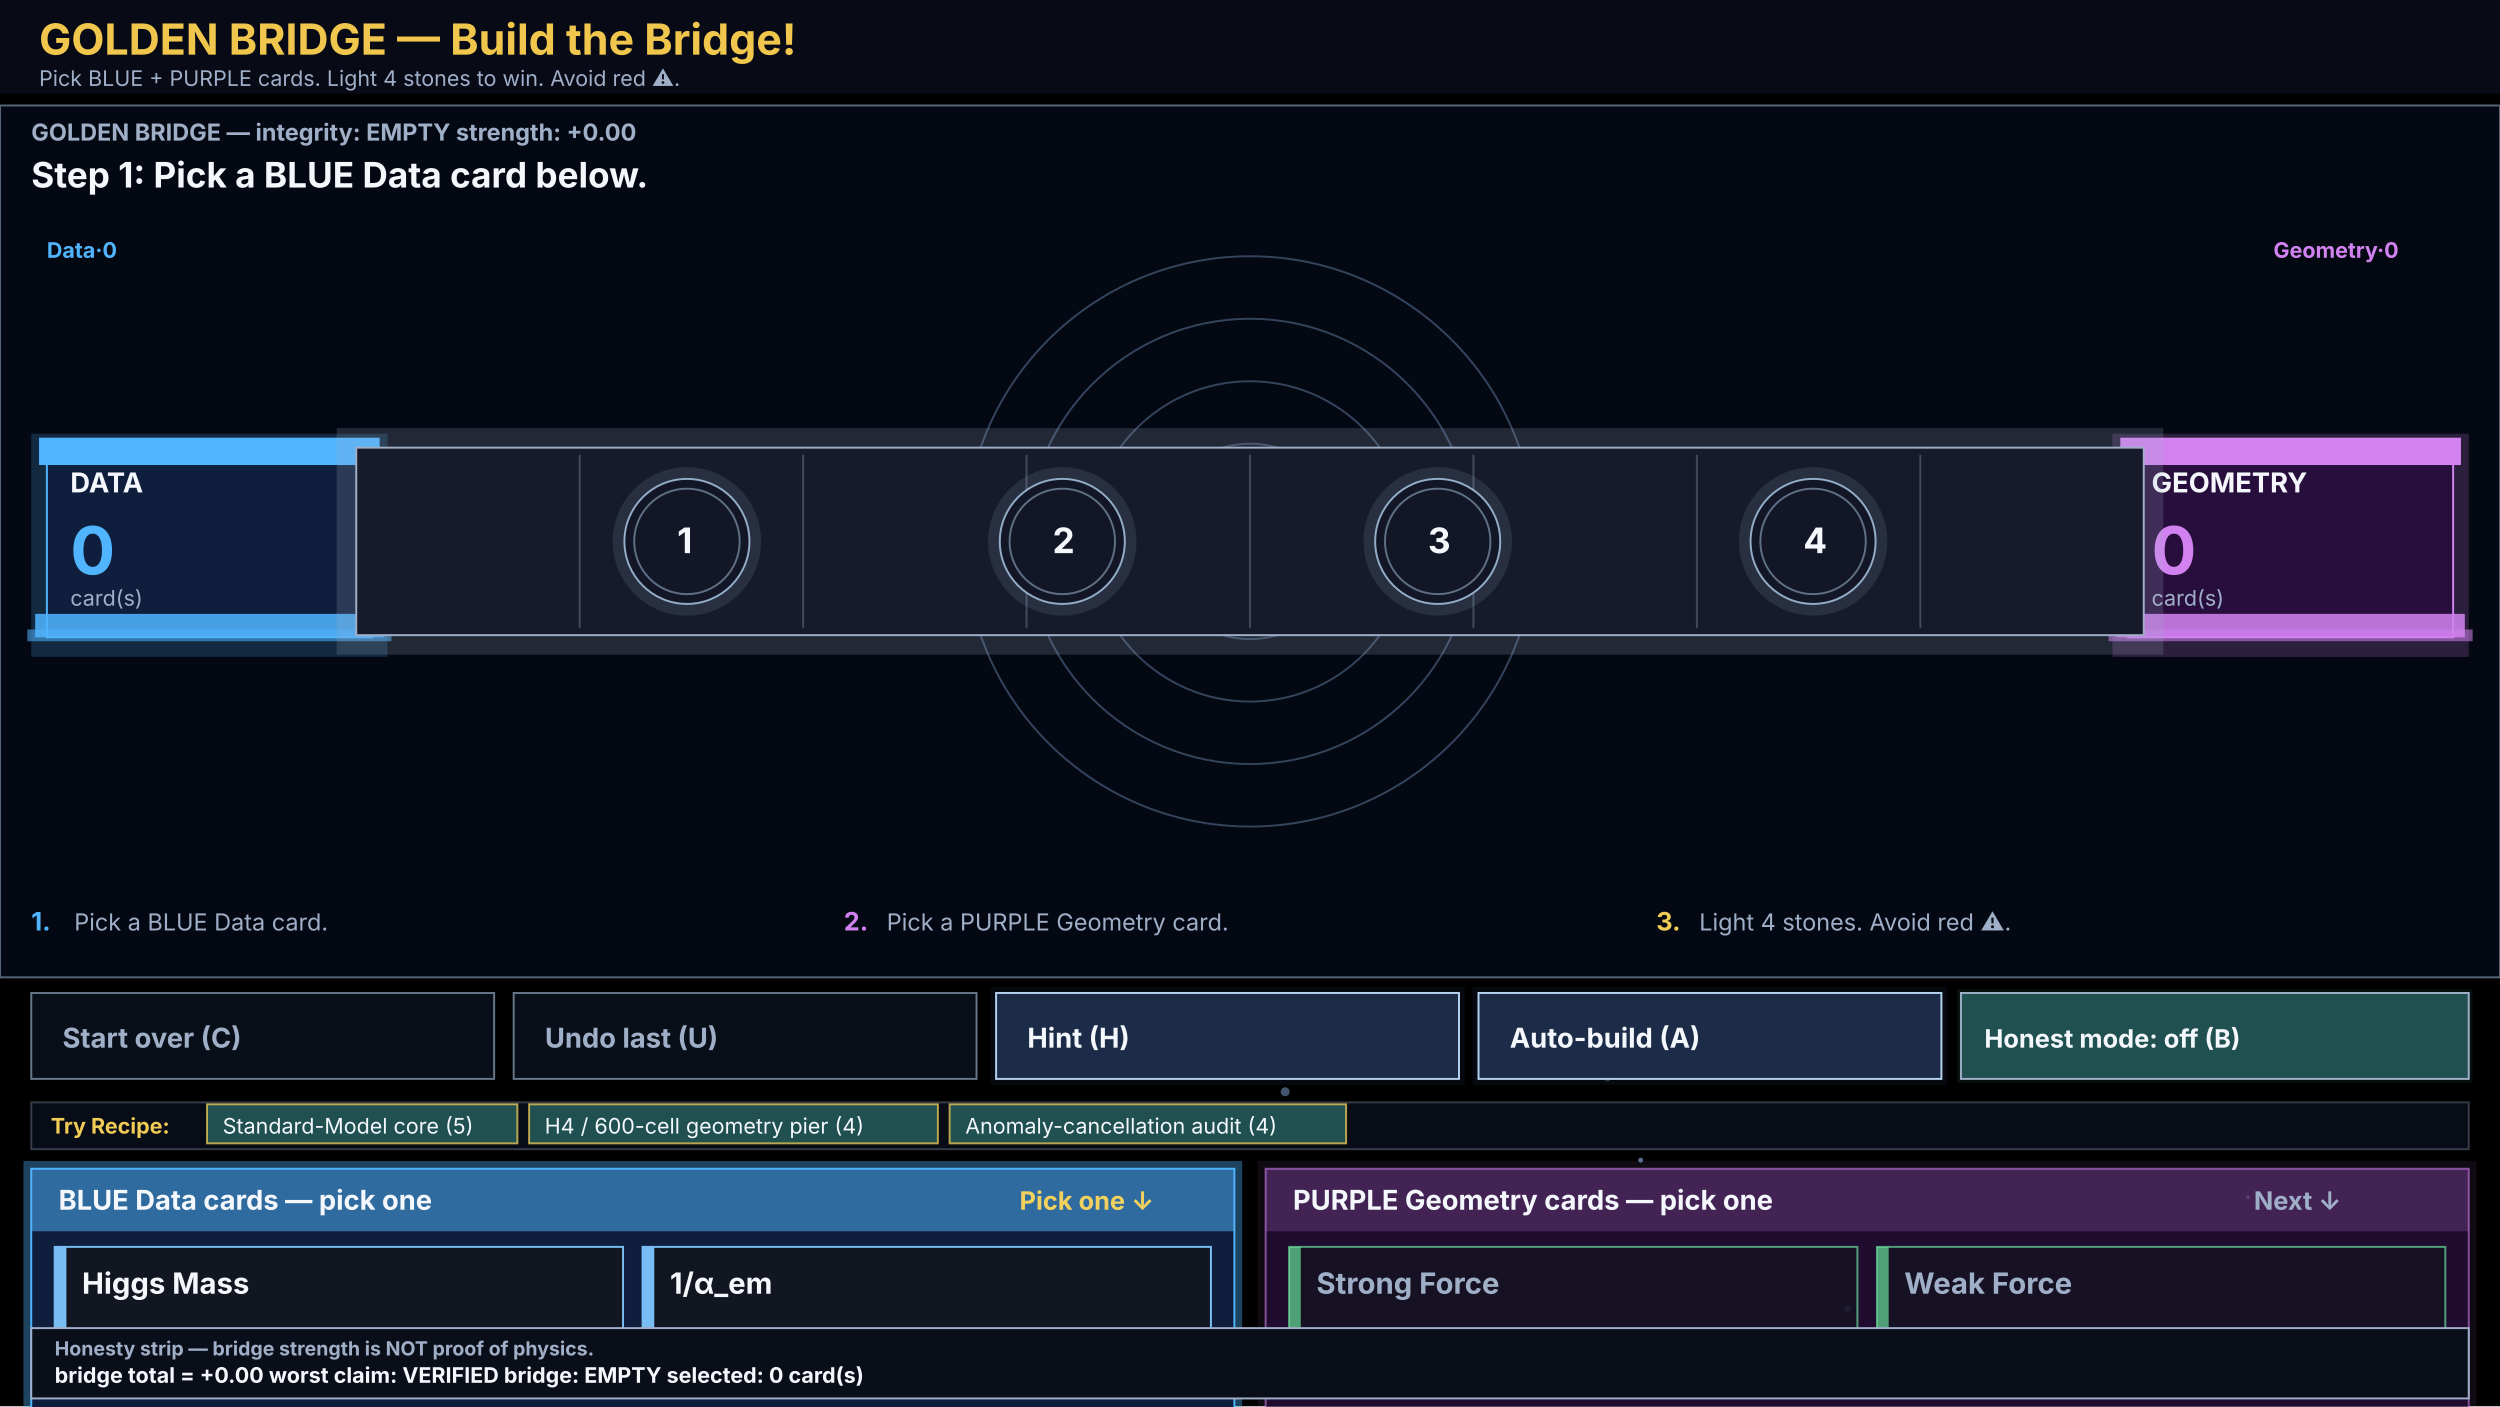
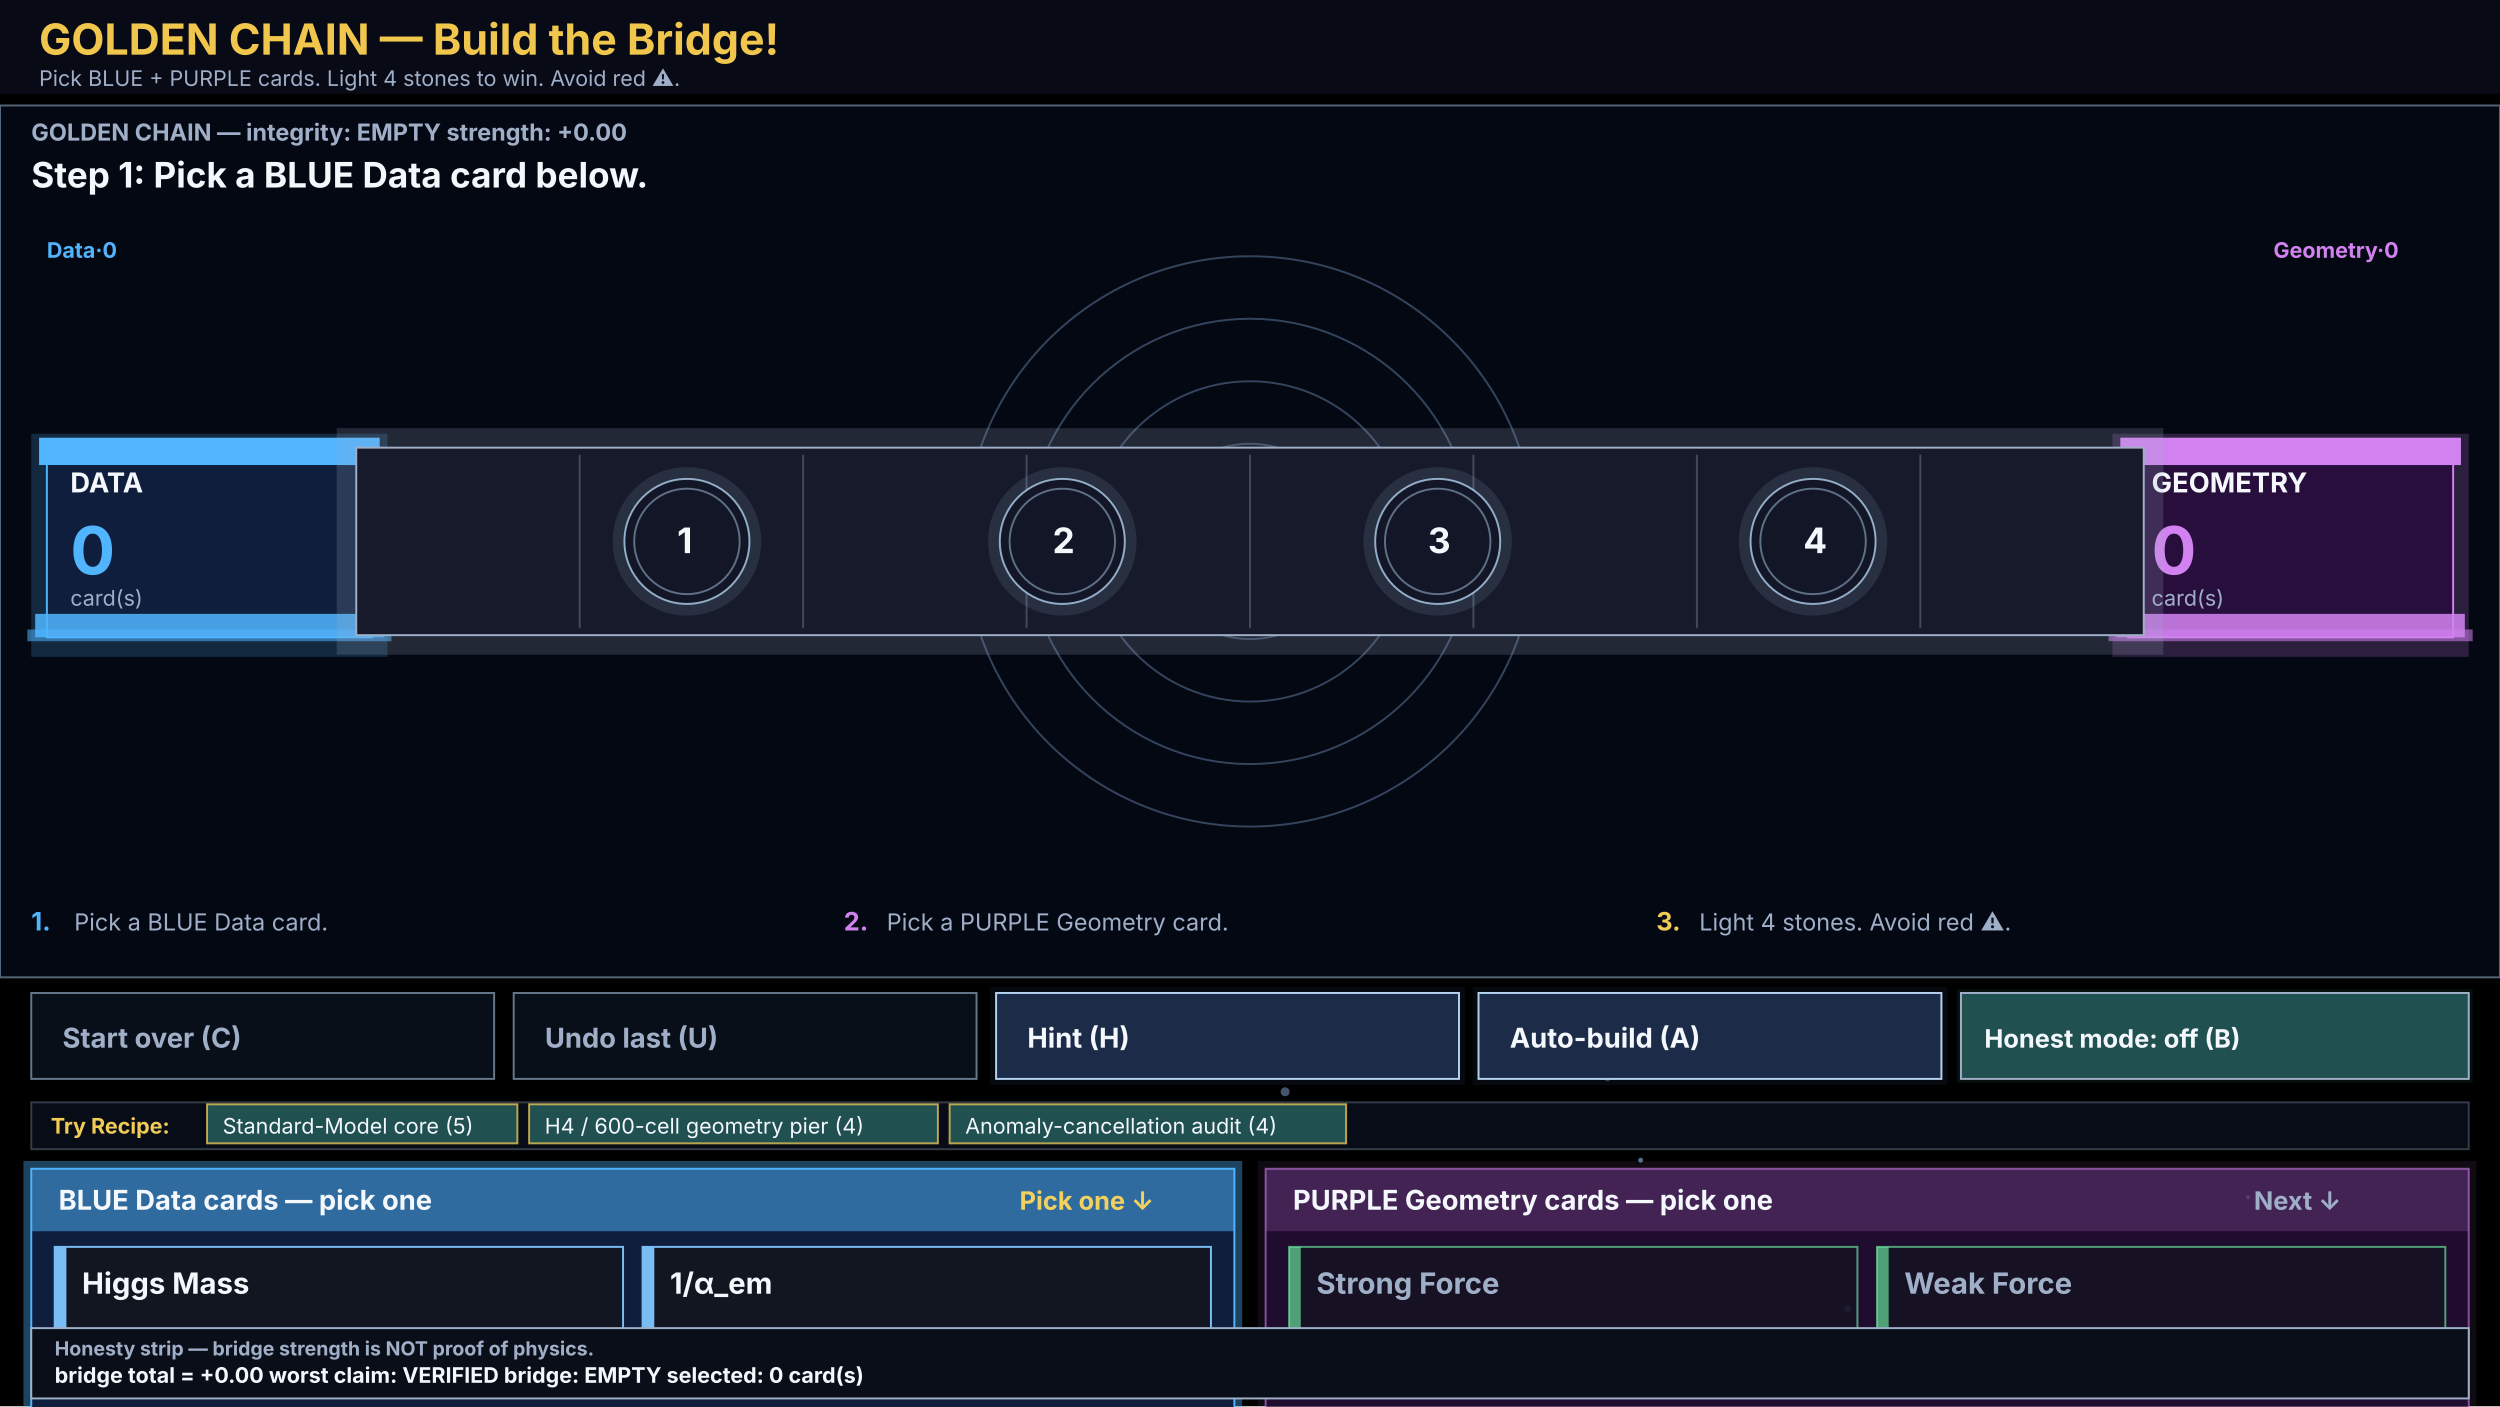
- <svg xmlns="http://www.w3.org/2000/svg" viewBox="0 0 1280 720" width="100%" preserveAspectRatio="xMidYMid meet" font-family="ui-sans-serif, system-ui, -apple-system, sans-serif" role="img" aria-label="GOLDEN BRIDGE static layout snapshot">
+ <svg xmlns="http://www.w3.org/2000/svg" viewBox="0 0 1280 720" width="100%" preserveAspectRatio="xMidYMid meet" font-family="ui-sans-serif, system-ui, -apple-system, sans-serif" role="img" aria-label="GOLDEN CHAIN static layout snapshot">
  <rect x="0.00" y="0.00" width="1280.00" height="720.00" fill="rgba(0,0,0,1.000)" />
  <circle cx="708.00" cy="414.00" r="0.80" fill="rgba(140,180,230,0.400)" />
  <circle cx="108.00" cy="585.00" r="0.50" fill="rgba(140,180,230,0.349)" />
  <circle cx="511.00" cy="223.00" r="1.10" fill="rgba(140,180,230,0.553)" />
  <circle cx="778.00" cy="456.00" r="1.55" fill="rgba(140,180,230,0.510)" />
  <circle cx="717.00" cy="264.00" r="0.65" fill="rgba(140,180,230,0.490)" />
  <circle cx="1001.00" cy="451.00" r="1.85" fill="rgba(140,180,230,0.702)" />
  <circle cx="287.00" cy="409.00" r="1.55" fill="rgba(140,180,230,0.482)" />
  <circle cx="1151.00" cy="613.00" r="0.95" fill="rgba(140,180,230,0.655)" />
  <circle cx="595.00" cy="0.00" r="1.10" fill="rgba(140,180,230,0.416)" />
  <circle cx="922.00" cy="325.00" r="0.80" fill="rgba(140,180,230,0.604)" />
  <circle cx="980.00" cy="195.00" r="2.00" fill="rgba(140,180,230,0.498)" />
  <circle cx="905.00" cy="533.00" r="0.80" fill="rgba(140,180,230,0.475)" />
  <circle cx="1210.00" cy="249.00" r="0.65" fill="rgba(140,180,230,0.243)" />
  <circle cx="307.00" cy="708.00" r="2.45" fill="rgba(140,180,230,0.439)" />
  <circle cx="869.00" cy="433.00" r="0.65" fill="rgba(140,180,230,0.569)" />
  <circle cx="573.00" cy="492.00" r="0.95" fill="rgba(140,180,230,0.384)" />
  <circle cx="1061.00" cy="392.00" r="0.50" fill="rgba(140,180,230,0.373)" />
  <circle cx="1063.00" cy="388.00" r="0.65" fill="rgba(140,180,230,0.451)" />
  <circle cx="1236.00" cy="471.00" r="1.55" fill="rgba(140,180,230,0.353)" />
  <circle cx="366.00" cy="446.00" r="1.10" fill="rgba(140,180,230,0.251)" />
  <circle cx="633.00" cy="321.00" r="1.70" fill="rgba(140,180,230,0.494)" />
  <circle cx="683.00" cy="616.00" r="0.80" fill="rgba(140,180,230,0.616)" />
  <circle cx="743.00" cy="248.00" r="0.50" fill="rgba(140,180,230,0.251)" />
  <circle cx="946.00" cy="670.00" r="1.85" fill="rgba(140,180,230,0.490)" />
  <circle cx="346.00" cy="232.00" r="1.70" fill="rgba(140,180,230,0.639)" />
  <circle cx="691.00" cy="310.00" r="0.50" fill="rgba(140,180,230,0.522)" />
  <circle cx="1055.00" cy="249.00" r="2.30" fill="rgba(140,180,230,0.424)" />
  <circle cx="347.00" cy="225.00" r="1.85" fill="rgba(140,180,230,0.627)" />
  <circle cx="812.00" cy="512.00" r="1.10" fill="rgba(140,180,230,0.588)" />
  <circle cx="1011.00" cy="448.00" r="2.45" fill="rgba(140,180,230,0.635)" />
  <circle cx="195.00" cy="286.00" r="1.40" fill="rgba(140,180,230,0.306)" />
  <circle cx="382.00" cy="683.00" r="1.25" fill="rgba(140,180,230,0.408)" />
  <circle cx="531.00" cy="703.00" r="1.10" fill="rgba(140,180,230,0.404)" />
  <circle cx="1246.00" cy="410.00" r="1.55" fill="rgba(140,180,230,0.682)" />
  <circle cx="726.00" cy="411.00" r="0.95" fill="rgba(140,180,230,0.243)" />
  <circle cx="1263.00" cy="416.00" r="0.95" fill="rgba(140,180,230,0.686)" />
  <circle cx="242.00" cy="375.00" r="2.15" fill="rgba(140,180,230,0.588)" />
  <circle cx="1193.00" cy="42.00" r="1.70" fill="rgba(140,180,230,0.627)" />
  <circle cx="283.00" cy="291.00" r="0.65" fill="rgba(140,180,230,0.549)" />
  <circle cx="321.00" cy="35.00" r="1.25" fill="rgba(140,180,230,0.298)" />
  <circle cx="622.00" cy="652.00" r="1.70" fill="rgba(140,180,230,0.294)" />
  <circle cx="840.00" cy="594.00" r="1.25" fill="rgba(140,180,230,0.624)" />
  <circle cx="23.00" cy="411.00" r="1.25" fill="rgba(140,180,230,0.408)" />
  <circle cx="457.00" cy="233.00" r="0.50" fill="rgba(140,180,230,0.243)" />
  <circle cx="491.00" cy="116.00" r="2.45" fill="rgba(140,180,230,0.341)" />
  <circle cx="622.00" cy="151.00" r="1.10" fill="rgba(140,180,230,0.302)" />
  <circle cx="525.00" cy="279.00" r="0.80" fill="rgba(140,180,230,0.510)" />
  <circle cx="411.00" cy="646.00" r="1.85" fill="rgba(140,180,230,0.373)" />
  <circle cx="140.00" cy="433.00" r="0.50" fill="rgba(140,180,230,0.690)" />
  <circle cx="401.00" cy="269.00" r="1.10" fill="rgba(140,180,230,0.439)" />
  <circle cx="1027.00" cy="138.00" r="1.70" fill="rgba(140,180,230,0.451)" />
  <circle cx="395.00" cy="14.00" r="1.40" fill="rgba(140,180,230,0.584)" />
  <circle cx="823.00" cy="552.00" r="1.70" fill="rgba(140,180,230,0.341)" />
  <circle cx="1251.00" cy="23.00" r="1.40" fill="rgba(140,180,230,0.322)" />
  <circle cx="955.00" cy="570.00" r="0.65" fill="rgba(140,180,230,0.286)" />
  <circle cx="813.00" cy="20.00" r="2.30" fill="rgba(140,180,230,0.698)" />
  <circle cx="1166.00" cy="205.00" r="1.25" fill="rgba(140,180,230,0.392)" />
  <circle cx="1113.00" cy="171.00" r="0.80" fill="rgba(140,180,230,0.353)" />
  <circle cx="442.00" cy="121.00" r="2.15" fill="rgba(140,180,230,0.427)" />
  <circle cx="980.00" cy="13.00" r="1.25" fill="rgba(140,180,230,0.427)" />
  <circle cx="245.00" cy="499.00" r="1.10" fill="rgba(140,180,230,0.341)" />
  <circle cx="422.00" cy="107.00" r="1.10" fill="rgba(140,180,230,0.373)" />
  <circle cx="323.00" cy="572.00" r="2.15" fill="rgba(140,180,230,0.247)" />
  <circle cx="661.00" cy="365.00" r="1.85" fill="rgba(140,180,230,0.333)" />
  <circle cx="658.00" cy="559.00" r="2.30" fill="rgba(140,180,230,0.471)" />
  <circle cx="832.00" cy="540.00" r="0.65" fill="rgba(140,180,230,0.608)" />
  <circle cx="92.00" cy="214.00" r="1.40" fill="rgba(140,180,230,0.404)" />
  <circle cx="835.00" cy="248.00" r="0.95" fill="rgba(140,180,230,0.235)" />
  <circle cx="583.00" cy="709.00" r="1.85" fill="rgba(140,180,230,0.561)" />
  <circle cx="857.00" cy="353.00" r="0.95" fill="rgba(140,180,230,0.522)" />
  <rect x="0.00" y="0.00" width="1280.00" height="48.00" fill="rgba(8,10,22,1.000)" />
-   <text x="20.00" y="28.00" fill="rgba(255,210,80,0.941)" font-size="22.0" font-weight="700">GOLDEN BRIDGE  —  Build the Bridge!</text>
+   <text x="20.00" y="28.00" fill="rgba(255,210,80,0.941)" font-size="22.0" font-weight="700">GOLDEN CHAIN  —  Build the Bridge!</text>
  <text x="20.00" y="44.00" fill="rgba(160,175,200,1.000)" font-size="11.0" font-weight="400">Pick BLUE + PURPLE cards. Light 4 stones to win. Avoid red ⚠.</text>
  <rect x="0.00" y="54.00" width="1280.00" height="446.40" fill="rgba(4,8,18,1.000)" stroke="rgba(180,210,240,0.471)" stroke-width="1" />
-   <text x="16.00" y="72.00" fill="rgba(160,175,200,1.000)" font-size="12.0" font-weight="700">GOLDEN BRIDGE — integrity: EMPTY   strength: +0.00</text>
+   <text x="16.00" y="72.00" fill="rgba(160,175,200,1.000)" font-size="12.0" font-weight="700">GOLDEN CHAIN — integrity: EMPTY   strength: +0.00</text>
  <text x="16.00" y="96.00" fill="rgba(244,248,252,1.000)" font-size="18.0" font-weight="700">Step 1: Pick a BLUE Data card below.</text>
  <rect x="16.00" y="222.10" width="182.40" height="114.21" fill="rgba(80,180,255,0.196)" />
  <rect x="24.00" y="228.10" width="166.40" height="98.21" fill="rgba(14,30,60,1.000)" stroke="rgba(80,180,255,1.000)" stroke-width="1" />
  <rect x="20.00" y="224.10" width="174.40" height="14.00" fill="rgba(80,180,255,1.000)" />
  <rect x="18.00" y="314.30" width="178.40" height="12.00" fill="rgba(80,180,255,0.863)" />
  <rect x="14.00" y="322.30" width="186.40" height="6.00" fill="rgba(80,180,255,0.549)" />
  <text x="36.00" y="252.10" fill="rgba(244,248,252,1.000)" font-size="14.0" font-weight="700">DATA</text>
  <text x="36.00" y="294.11" fill="rgba(80,180,255,1.000)" font-size="34.0" font-weight="700">0</text>
  <text x="36.00" y="310.11" fill="rgba(160,175,200,1.000)" font-size="11.0" font-weight="400">card(s)</text>
  <rect x="1081.60" y="222.10" width="182.40" height="114.21" fill="rgba(210,130,240,0.196)" />
  <rect x="1089.60" y="228.10" width="166.40" height="98.21" fill="rgba(40,14,60,1.000)" stroke="rgba(210,130,240,1.000)" stroke-width="1" />
  <rect x="1085.60" y="224.10" width="174.40" height="14.00" fill="rgba(210,130,240,1.000)" />
  <rect x="1083.60" y="314.30" width="178.40" height="12.00" fill="rgba(210,130,240,0.863)" />
  <rect x="1079.60" y="322.30" width="186.40" height="6.00" fill="rgba(210,130,240,0.549)" />
  <text x="1101.60" y="252.10" fill="rgba(244,248,252,1.000)" font-size="14.0" font-weight="700">GEOMETRY</text>
  <text x="1101.60" y="294.11" fill="rgba(210,130,240,1.000)" font-size="34.0" font-weight="700">0</text>
  <text x="1101.60" y="310.11" fill="rgba(160,175,200,1.000)" font-size="11.0" font-weight="400">card(s)</text>
  <text x="24.00" y="132.00" fill="rgba(80,180,255,1.000)" font-size="11.0" font-weight="700">Data·0</text>
  <text x="1164.00" y="132.00" fill="rgba(210,130,240,1.000)" font-size="11.0" font-weight="700">Geometry·0</text>
  <circle cx="640.00" cy="277.20" r="50.00" fill="rgba(0,0,0,0.000)" stroke="rgba(140,180,230,0.353)" stroke-width="1" />
  <circle cx="640.00" cy="277.20" r="82.00" fill="rgba(0,0,0,0.000)" stroke="rgba(140,180,230,0.353)" stroke-width="1" />
  <circle cx="640.00" cy="277.20" r="114.00" fill="rgba(0,0,0,0.000)" stroke="rgba(140,180,230,0.353)" stroke-width="1" />
  <circle cx="640.00" cy="277.20" r="146.00" fill="rgba(0,0,0,0.000)" stroke="rgba(140,180,230,0.353)" stroke-width="1" />
  <rect x="172.40" y="219.20" width="935.20" height="116.00" fill="rgba(160,175,200,0.196)" />
  <rect x="182.40" y="229.20" width="915.20" height="96.00" fill="rgba(22,26,42,1.000)" stroke="rgba(160,175,200,1.000)" stroke-width="1" />
  <line x1="296.80" y1="233.20" x2="296.80" y2="321.20" stroke="rgba(160,175,200,0.314)" stroke-width="1.00" stroke-linecap="round" />
  <line x1="411.20" y1="233.20" x2="411.20" y2="321.20" stroke="rgba(160,175,200,0.314)" stroke-width="1.00" stroke-linecap="round" />
  <line x1="525.60" y1="233.20" x2="525.60" y2="321.20" stroke="rgba(160,175,200,0.314)" stroke-width="1.00" stroke-linecap="round" />
  <line x1="640.00" y1="233.20" x2="640.00" y2="321.20" stroke="rgba(160,175,200,0.314)" stroke-width="1.00" stroke-linecap="round" />
  <line x1="754.40" y1="233.20" x2="754.40" y2="321.20" stroke="rgba(160,175,200,0.314)" stroke-width="1.00" stroke-linecap="round" />
  <line x1="868.80" y1="233.20" x2="868.80" y2="321.20" stroke="rgba(160,175,200,0.314)" stroke-width="1.00" stroke-linecap="round" />
  <line x1="983.20" y1="233.20" x2="983.20" y2="321.20" stroke="rgba(160,175,200,0.314)" stroke-width="1.00" stroke-linecap="round" />
  <circle cx="351.71" cy="277.20" r="38.00" fill="rgba(180,210,240,0.118)" />
  <circle cx="351.71" cy="277.20" r="32.00" fill="rgba(18,22,38,1.000)" stroke="rgba(180,210,240,0.784)" stroke-width="1" />
  <circle cx="351.71" cy="277.20" r="27.00" fill="rgba(0,0,0,0.000)" stroke="rgba(180,210,240,0.471)" stroke-width="1" />
  <text x="346.71" y="283.20" fill="rgba(244,248,252,1.000)" font-size="18.0" font-weight="700">1</text>
  <circle cx="543.90" cy="277.20" r="38.00" fill="rgba(180,210,240,0.118)" />
  <circle cx="543.90" cy="277.20" r="32.00" fill="rgba(18,22,38,1.000)" stroke="rgba(180,210,240,0.784)" stroke-width="1" />
  <circle cx="543.90" cy="277.20" r="27.00" fill="rgba(0,0,0,0.000)" stroke="rgba(180,210,240,0.471)" stroke-width="1" />
  <text x="538.90" y="283.20" fill="rgba(244,248,252,1.000)" font-size="18.0" font-weight="700">2</text>
  <circle cx="736.10" cy="277.20" r="38.00" fill="rgba(180,210,240,0.118)" />
  <circle cx="736.10" cy="277.20" r="32.00" fill="rgba(18,22,38,1.000)" stroke="rgba(180,210,240,0.784)" stroke-width="1" />
  <circle cx="736.10" cy="277.20" r="27.00" fill="rgba(0,0,0,0.000)" stroke="rgba(180,210,240,0.471)" stroke-width="1" />
  <text x="731.10" y="283.20" fill="rgba(244,248,252,1.000)" font-size="18.0" font-weight="700">3</text>
  <circle cx="928.29" cy="277.20" r="38.00" fill="rgba(180,210,240,0.118)" />
  <circle cx="928.29" cy="277.20" r="32.00" fill="rgba(18,22,38,1.000)" stroke="rgba(180,210,240,0.784)" stroke-width="1" />
  <circle cx="928.29" cy="277.20" r="27.00" fill="rgba(0,0,0,0.000)" stroke="rgba(180,210,240,0.471)" stroke-width="1" />
  <text x="923.29" y="283.20" fill="rgba(244,248,252,1.000)" font-size="18.0" font-weight="700">4</text>
  <text x="16.00" y="476.40" fill="rgba(80,180,255,1.000)" font-size="13.0" font-weight="700">1.</text>
  <text x="38.00" y="476.40" fill="rgba(160,175,200,1.000)" font-size="12.0" font-weight="400">Pick a BLUE Data card.</text>
  <text x="432.00" y="476.40" fill="rgba(210,130,240,1.000)" font-size="13.0" font-weight="700">2.</text>
  <text x="454.00" y="476.40" fill="rgba(160,175,200,1.000)" font-size="12.0" font-weight="400">Pick a PURPLE Geometry card.</text>
  <text x="848.00" y="476.40" fill="rgba(255,215,90,0.941)" font-size="13.0" font-weight="700">3.</text>
  <text x="870.00" y="476.40" fill="rgba(160,175,200,1.000)" font-size="12.0" font-weight="400">Light 4 stones. Avoid red ⚠.</text>
  <rect x="16.00" y="508.40" width="237.00" height="44.00" fill="rgba(28,44,72,0.353)" stroke="rgba(180,210,240,0.549)" stroke-width="1" />
  <text x="32.00" y="536.40" fill="rgba(160,175,200,1.000)" font-size="14.0" font-weight="700">Start over (C)</text>
  <rect x="263.00" y="508.40" width="237.00" height="44.00" fill="rgba(28,44,72,0.353)" stroke="rgba(180,210,240,0.549)" stroke-width="1" />
  <text x="279.00" y="536.40" fill="rgba(160,175,200,1.000)" font-size="14.0" font-weight="700">Undo last (U)</text>
  <rect x="507.00" y="505.40" width="243.00" height="50.00" fill="rgba(28,44,72,0.235)" />
  <rect x="510.00" y="508.40" width="237.00" height="44.00" fill="rgba(28,44,72,1.000)" stroke="rgba(180,210,240,1.000)" stroke-width="1" />
  <text x="526.00" y="536.40" fill="rgba(244,248,252,1.000)" font-size="14.0" font-weight="700">Hint (H)</text>
  <rect x="754.00" y="505.40" width="243.00" height="50.00" fill="rgba(28,44,72,0.235)" />
  <rect x="757.00" y="508.40" width="237.00" height="44.00" fill="rgba(28,44,72,1.000)" stroke="rgba(180,210,240,1.000)" stroke-width="1" />
  <text x="773.00" y="536.40" fill="rgba(244,248,252,1.000)" font-size="14.0" font-weight="700">Auto-build (A)</text>
  <rect x="1002.00" y="506.40" width="264.00" height="48.00" fill="rgba(32,80,80,0.196)" />
  <rect x="1004.00" y="508.40" width="260.00" height="44.00" fill="rgba(32,80,80,1.000)" stroke="rgba(160,175,200,1.000)" stroke-width="1" />
  <text x="1016.00" y="536.40" fill="rgba(244,248,252,1.000)" font-size="13.0" font-weight="700">Honest mode: off (B)</text>
  <rect x="16.00" y="564.40" width="1248.00" height="24.00" fill="rgba(8,12,22,1.000)" stroke="rgba(160,175,200,0.314)" stroke-width="1" />
  <text x="26.00" y="580.40" fill="rgba(255,215,90,0.941)" font-size="11.0" font-weight="700">Try Recipe:</text>
  <rect x="106.00" y="565.40" width="158.90" height="20.00" fill="rgba(32,80,80,1.000)" stroke="rgba(255,215,90,0.706)" stroke-width="1" />
  <text x="114.00" y="580.40" fill="rgba(244,248,252,1.000)" font-size="11.0" font-weight="400">Standard-Model core (5)</text>
  <rect x="270.90" y="565.40" width="209.30" height="20.00" fill="rgba(32,80,80,1.000)" stroke="rgba(255,215,90,0.706)" stroke-width="1" />
  <text x="278.90" y="580.40" fill="rgba(244,248,252,1.000)" font-size="11.0" font-weight="400">H4 / 600-cell geometry pier (4)</text>
  <rect x="486.20" y="565.40" width="203.00" height="20.00" fill="rgba(32,80,80,1.000)" stroke="rgba(255,215,90,0.706)" stroke-width="1" />
  <text x="494.20" y="580.40" fill="rgba(244,248,252,1.000)" font-size="11.0" font-weight="400">Anomaly-cancellation audit (4)</text>
  <rect x="12.00" y="594.40" width="624.00" height="148.00" fill="rgba(80,180,255,0.373)" />
  <rect x="16.00" y="598.40" width="616.00" height="140.00" fill="rgba(14,30,60,1.000)" stroke="rgba(80,180,255,1.000)" stroke-width="1" />
  <rect x="16.00" y="598.40" width="616.00" height="32.00" fill="rgba(80,180,255,0.510)" />
  <text x="30.00" y="619.40" fill="rgba(244,248,252,1.000)" font-size="14.0" font-weight="700">BLUE Data cards — pick one</text>
  <text x="522.00" y="619.40" fill="rgba(255,215,90,0.941)" font-size="13.0" font-weight="700">Pick one ↓</text>
  <rect x="28.00" y="638.40" width="291.00" height="52.00" fill="rgba(18,22,32,1.000)" stroke="rgba(120,190,245,1.000)" stroke-width="1" />
  <rect x="28.00" y="638.40" width="6.00" height="52.00" fill="rgba(120,190,245,1.000)" />
  <text x="42.00" y="662.40" fill="rgba(244,248,252,1.000)" font-size="15.0" font-weight="700">Higgs Mass</text>
  <rect x="329.00" y="638.40" width="291.00" height="52.00" fill="rgba(18,22,32,1.000)" stroke="rgba(120,190,245,1.000)" stroke-width="1" />
  <rect x="329.00" y="638.40" width="6.00" height="52.00" fill="rgba(120,190,245,1.000)" />
  <text x="343.00" y="662.40" fill="rgba(244,248,252,1.000)" font-size="15.0" font-weight="700">1/α_em</text>
  <rect x="644.00" y="594.40" width="624.00" height="148.00" fill="rgba(210,130,240,0.078)" />
  <rect x="648.00" y="598.40" width="616.00" height="140.00" fill="rgba(40,14,60,0.667)" stroke="rgba(210,130,240,0.588)" stroke-width="1" />
  <rect x="648.00" y="598.40" width="616.00" height="32.00" fill="rgba(210,130,240,0.196)" />
  <text x="662.00" y="619.40" fill="rgba(244,248,252,1.000)" font-size="14.0" font-weight="700">PURPLE Geometry cards — pick one</text>
  <text x="1154.00" y="619.40" fill="rgba(160,175,200,1.000)" font-size="13.0" font-weight="700">Next ↓</text>
  <rect x="660.00" y="638.40" width="291.00" height="52.00" fill="rgba(18,22,32,0.667)" stroke="rgba(110,230,160,0.667)" stroke-width="1" />
  <rect x="660.00" y="638.40" width="6.00" height="52.00" fill="rgba(110,230,160,0.667)" />
  <text x="674.00" y="662.40" fill="rgba(160,175,200,1.000)" font-size="15.0" font-weight="700">Strong Force</text>
  <rect x="961.00" y="638.40" width="291.00" height="52.00" fill="rgba(18,22,32,0.667)" stroke="rgba(110,230,160,0.667)" stroke-width="1" />
  <rect x="961.00" y="638.40" width="6.00" height="52.00" fill="rgba(110,230,160,0.667)" />
  <text x="975.00" y="662.40" fill="rgba(160,175,200,1.000)" font-size="15.0" font-weight="700">Weak Force</text>
  <rect x="16.00" y="680.00" width="1248.00" height="36.00" fill="rgba(10,14,24,1.000)" stroke="rgba(160,175,200,1.000)" stroke-width="1" />
  <text x="28.00" y="694.00" fill="rgba(160,175,200,1.000)" font-size="10.0" font-weight="700">Honesty strip — bridge strength is NOT proof of physics.</text>
  <text x="28.00" y="708.00" fill="rgba(244,248,252,1.000)" font-size="11.0" font-weight="700">bridge total = +0.00   worst claim: VERIFIED   bridge: EMPTY   selected: 0 card(s)</text>
</svg>
